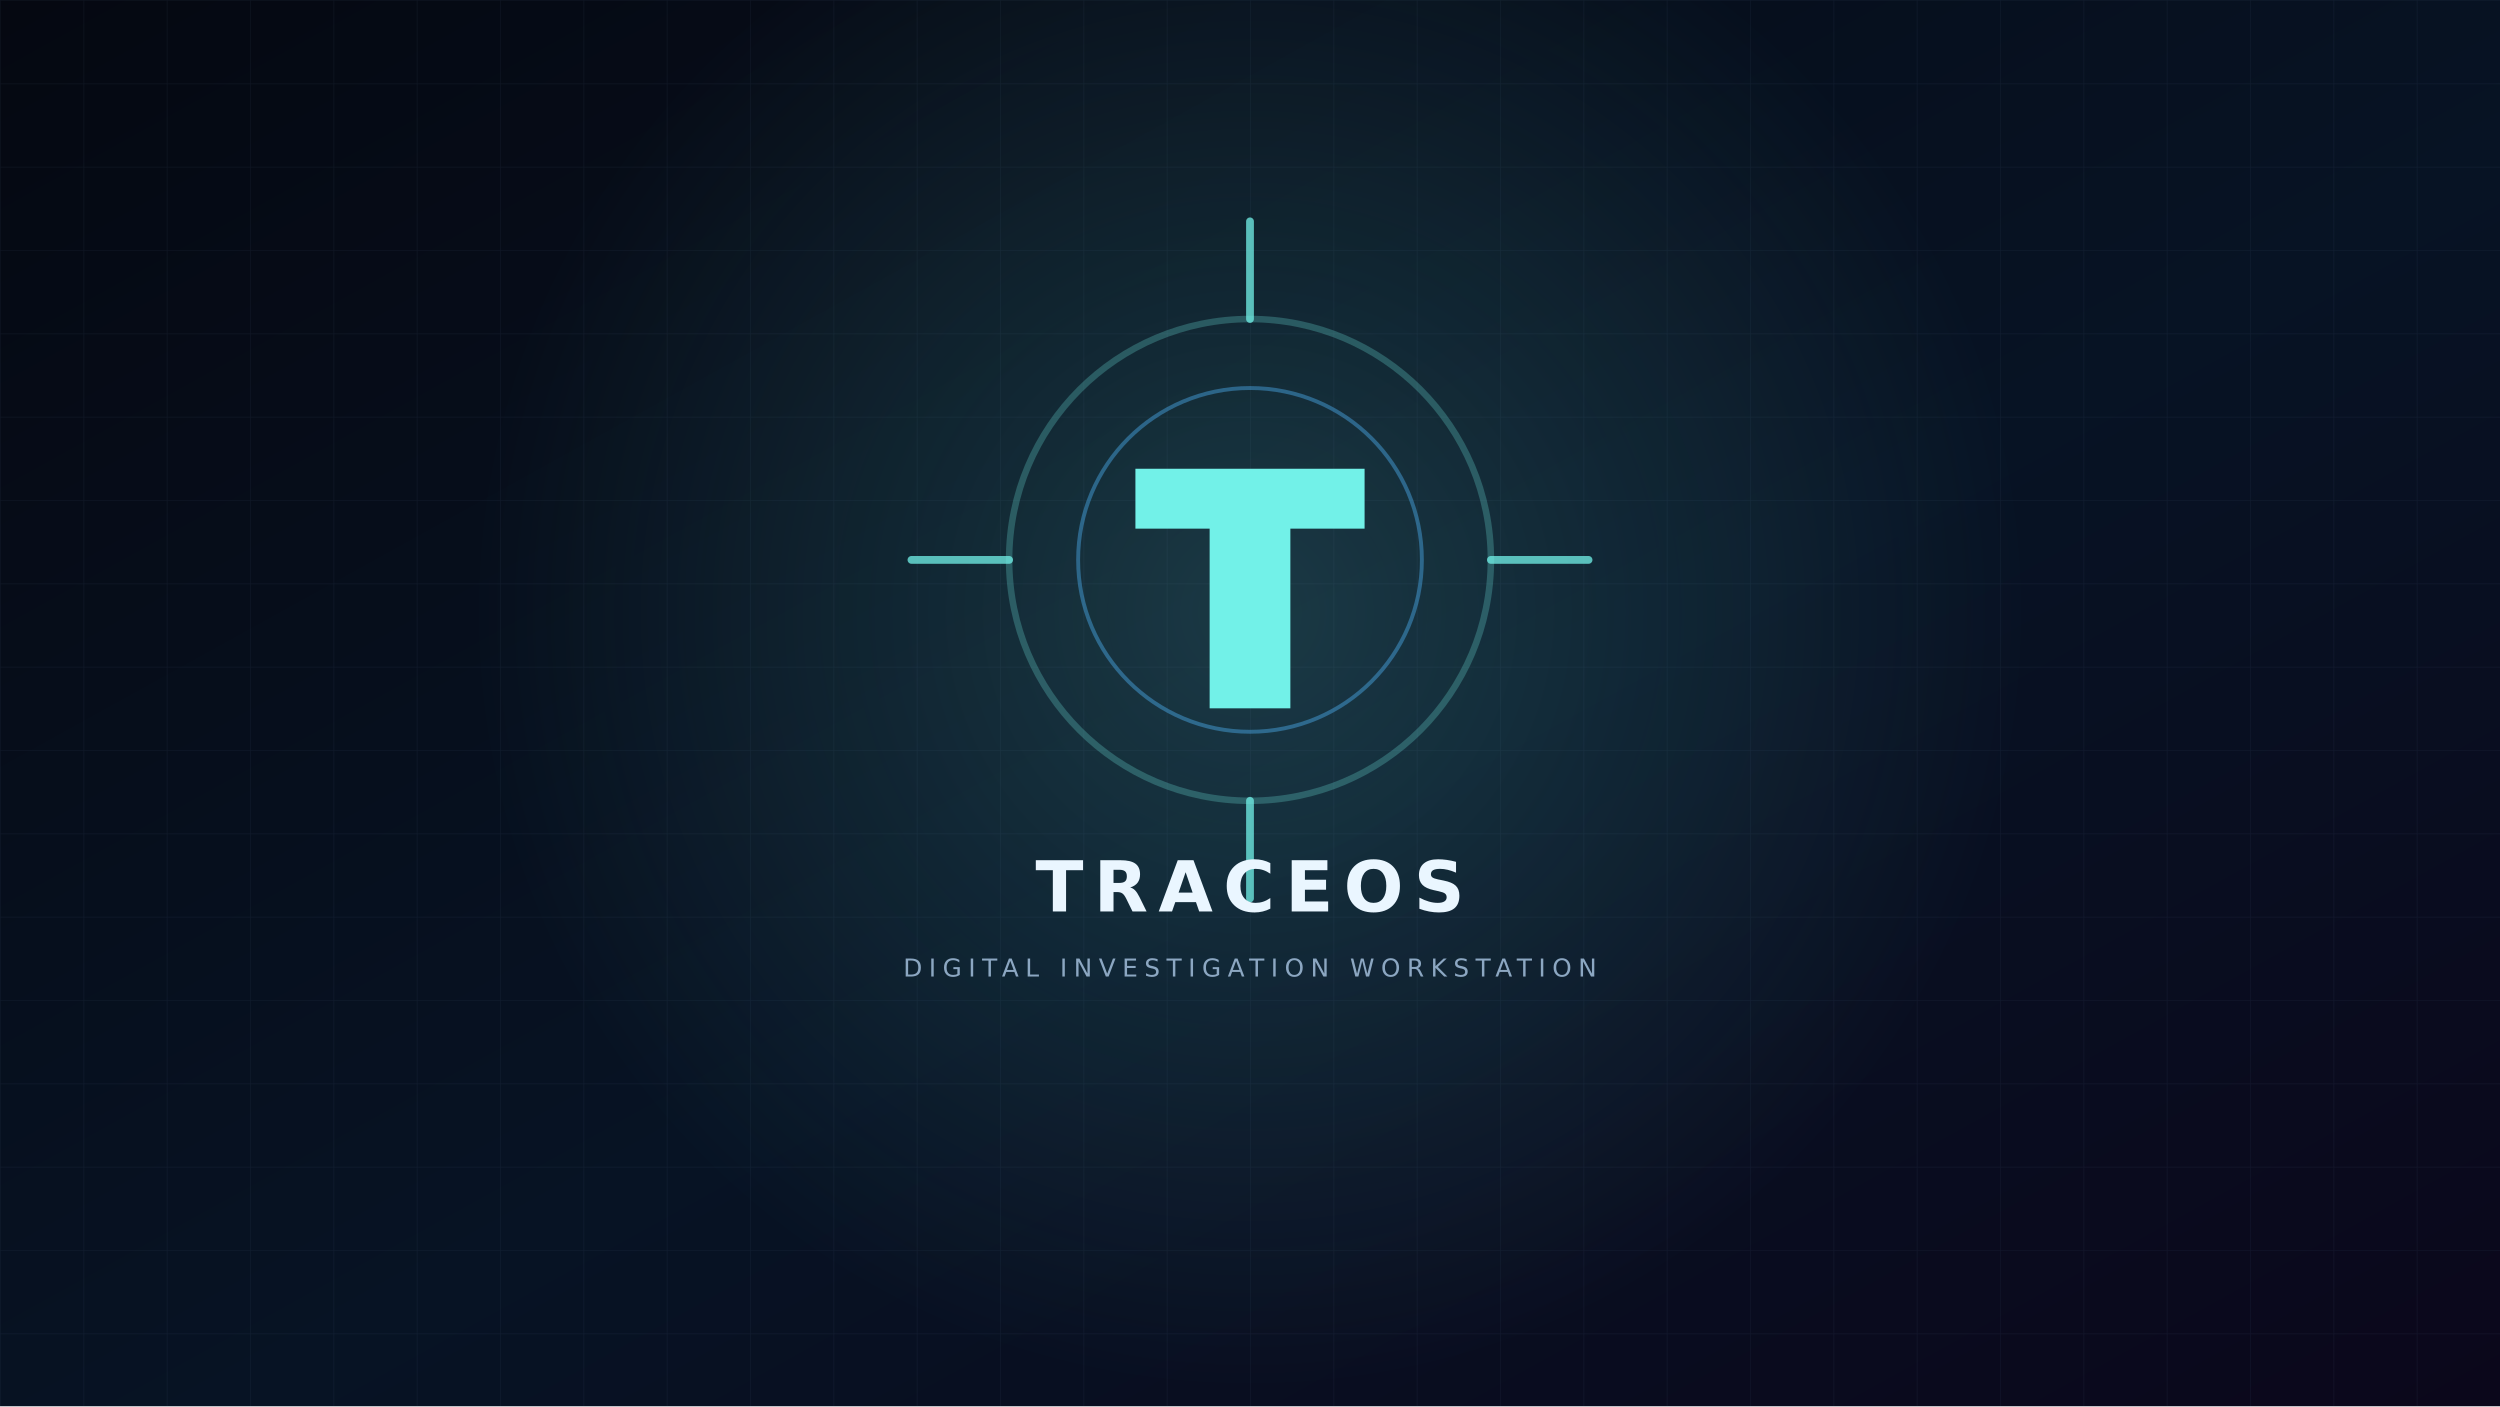
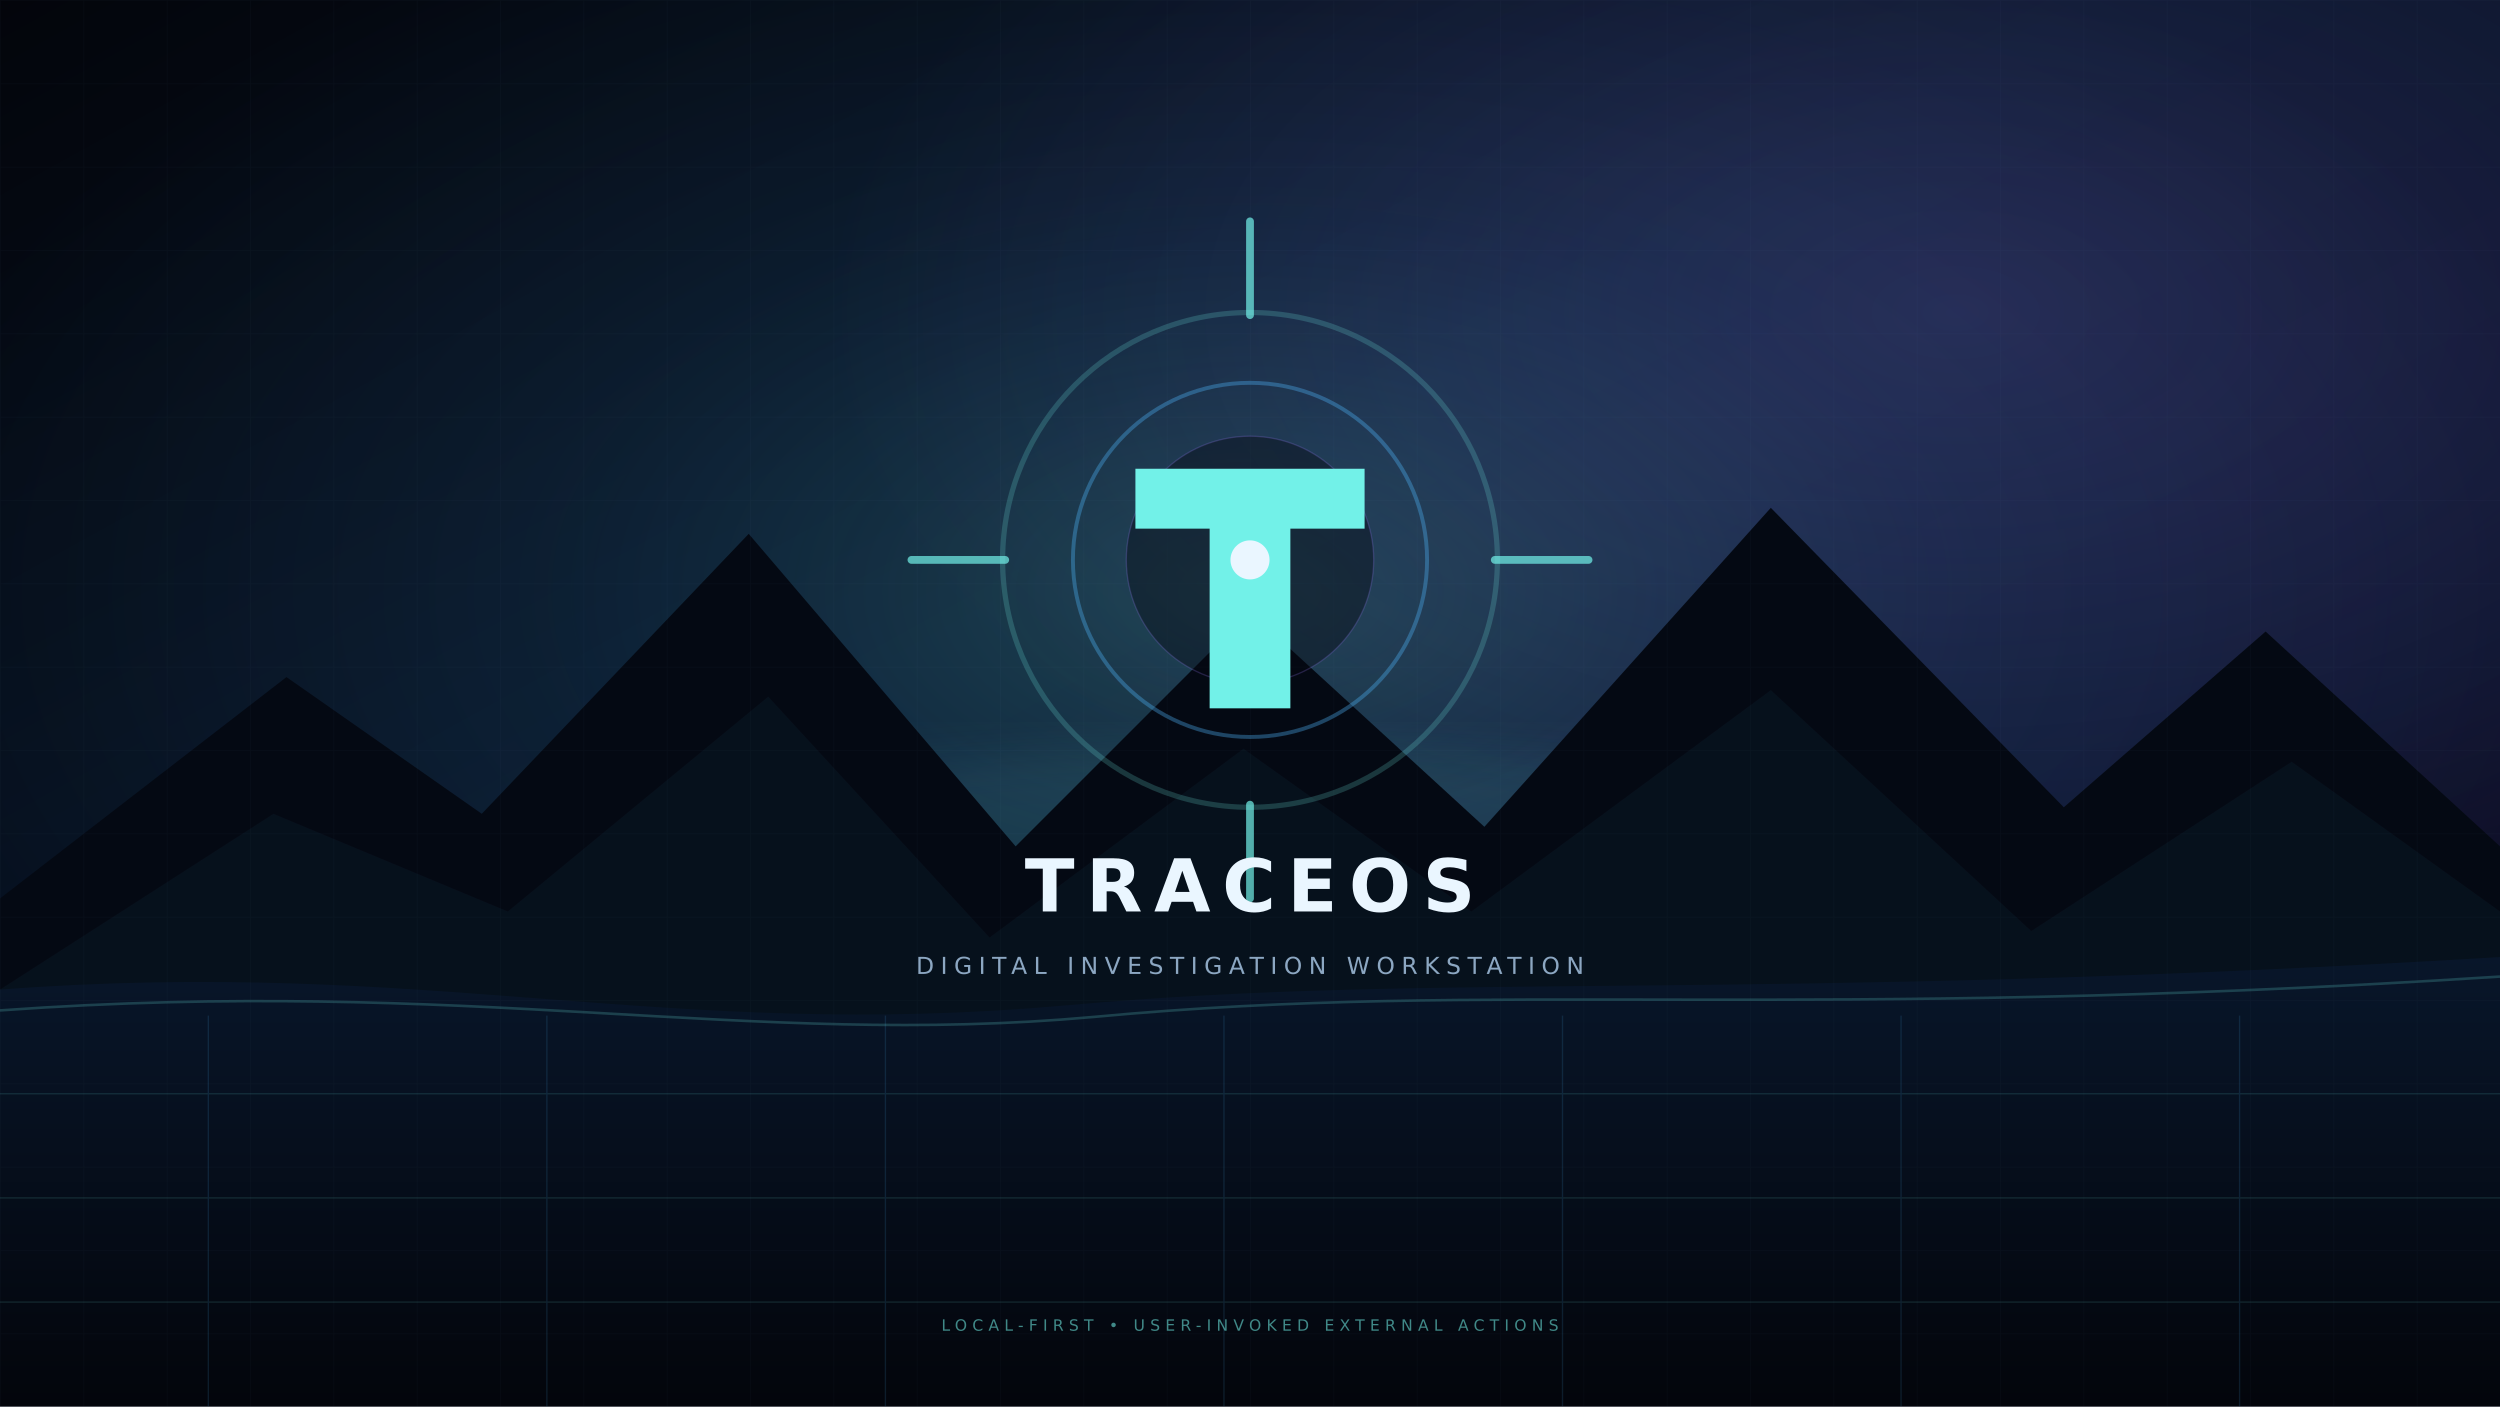
<svg xmlns="http://www.w3.org/2000/svg" width="1920" height="1080" viewBox="0 0 1920 1080">
  <defs>
-     <linearGradient id="bg" x1="0" y1="0" x2="1" y2="1">
-       <stop stop-color="#050811" />
-       <stop offset=".55" stop-color="#071324" />
-       <stop offset="1" stop-color="#0b071b" />
+     <linearGradient id="sky" x1="0" y1="0" x2="1" y2="1">
+       <stop offset="0" stop-color="#03050b" />
+       <stop offset=".42" stop-color="#071426" />
+       <stop offset=".72" stop-color="#0a1027" />
+       <stop offset="1" stop-color="#160822" />
    </linearGradient>
-     <radialGradient id="glow">
-       <stop stop-color="#72f1e8" stop-opacity=".18" />
-       <stop offset="1" stop-color="#72f1e8" stop-opacity="0" />
+     <radialGradient id="cyanGlow" cx=".5" cy=".42" r=".55">
+       <stop offset="0" stop-color="#72f1e8" stop-opacity=".22" />
+       <stop offset=".52" stop-color="#50b8ff" stop-opacity=".08" />
+       <stop offset="1" stop-color="#50b8ff" stop-opacity="0" />
    </radialGradient>
+     <radialGradient id="purpleGlow" cx=".78" cy=".22" r=".45">
+       <stop offset="0" stop-color="#9c7bff" stop-opacity=".18" />
+       <stop offset="1" stop-color="#9c7bff" stop-opacity="0" />
+     </radialGradient>
+     <linearGradient id="water" x1="0" y1="0" x2="0" y2="1">
+       <stop offset="0" stop-color="#08162a" />
+       <stop offset="1" stop-color="#03050b" />
+     </linearGradient>
    <pattern id="grid" width="64" height="64" patternUnits="userSpaceOnUse">
-       <path d="M64 0H0V64" fill="none" stroke="#7ca8ca" stroke-opacity=".08" />
+       <path d="M64 0H0V64" fill="none" stroke="#8bb6d8" stroke-opacity=".07" />
    </pattern>
+     <filter id="soft">
+       <feGaussianBlur stdDeviation="18" />
+     </filter>
  </defs>
-   <rect width="1920" height="1080" fill="url(#bg)" />
-   <circle cx="960" cy="470" r="600" fill="url(#glow)" />
-   <rect width="1920" height="1080" fill="url(#grid)" />
+   <rect width="1920" height="1080" fill="url(#sky)" />
+   <rect width="1920" height="1080" fill="url(#cyanGlow)" />
+   <rect width="1920" height="1080" fill="url(#purpleGlow)" />
+   <ellipse cx="970" cy="675" rx="580" ry="100" fill="#72f1e8" opacity=".09" filter="url(#soft)" />
+   <path d="M0 690 L220 520 L370 625 L575 410 L780 650 L960 470 L1140 635 L1360 390 L1585 620 L1740 485 L1920 650 L1920 1080 L0 1080Z" fill="#040913" />
+   <path d="M0 760 L210 625 L390 700 L590 535 L760 720 L955 575 L1130 700 L1360 530 L1560 715 L1760 585 L1920 700 L1920 1080 L0 1080Z" fill="#07111d" opacity=".92" />
+   <path d="M0 760 C330 735 510 800 820 772 C1110 746 1340 770 1920 735 L1920 1080 L0 1080Z" fill="url(#water)" />
+   <path d="M0 776 C360 750 575 805 840 781 C1150 752 1380 785 1920 750" fill="none" stroke="#72f1e8" stroke-opacity=".20" stroke-width="2" />
+   <g opacity=".13">
+     <path d="M0 840H1920M0 920H1920M0 1000H1920" stroke="#72f1e8" />
+     <path d="M160 780V1080M420 780V1080M680 780V1080M940 780V1080M1200 780V1080M1460 780V1080M1720 780V1080" stroke="#50b8ff" />
+   </g>
+   <rect width="1920" height="1080" fill="url(#grid)" opacity=".45" />
  <g transform="translate(960 430)">
-     <circle r="185" fill="none" stroke="#72f1e8" stroke-width="5" opacity=".25" />
-     <circle r="132" fill="none" stroke="#50b8ff" stroke-width="3" opacity=".4" />
+     <circle r="190" fill="none" stroke="#72f1e8" stroke-width="4" opacity=".20" />
+     <circle r="136" fill="none" stroke="#50b8ff" stroke-width="3" opacity=".34" />
+     <circle r="95" fill="#050811" fill-opacity=".42" stroke="#9c7bff" stroke-opacity=".22" />
    <path d="M-88-70H88v46H31v138h-62V-24h-57z" fill="#72f1e8" />
-     <path d="M0-260V-185M0 185V260M-260 0H-185M185 0H260" stroke="#72f1e8" stroke-width="6" stroke-linecap="round" opacity=".75" />
+     <path d="M0-260V-188M0 188V260M-260 0H-188M188 0H260" stroke="#72f1e8" stroke-width="6" stroke-linecap="round" opacity=".70" />
+     <circle cx="0" cy="0" r="15" fill="#eaf6ff" />
  </g>
-   <text x="960" y="700" fill="#eaf6ff" text-anchor="middle" font-family="DejaVu Sans, sans-serif" font-size="54" font-weight="700" letter-spacing="8">TRACEOS</text>
-   <text x="960" y="750" fill="#8ca7c2" text-anchor="middle" font-family="DejaVu Sans, sans-serif" font-size="19" letter-spacing="5">DIGITAL INVESTIGATION WORKSTATION</text>
+   <text x="960" y="700" fill="#eaf6ff" text-anchor="middle" font-family="DejaVu Sans, sans-serif" font-size="56" font-weight="700" letter-spacing="9">TRACEOS</text>
+   <text x="960" y="748" fill="#8ca7c2" text-anchor="middle" font-family="DejaVu Sans, sans-serif" font-size="18" letter-spacing="5">DIGITAL INVESTIGATION WORKSTATION</text>
+   <text x="960" y="1022" fill="#72f1e8" fill-opacity=".55" text-anchor="middle" font-family="DejaVu Sans, sans-serif" font-size="12" letter-spacing="4">LOCAL-FIRST  •  USER-INVOKED EXTERNAL ACTIONS</text>
</svg>
